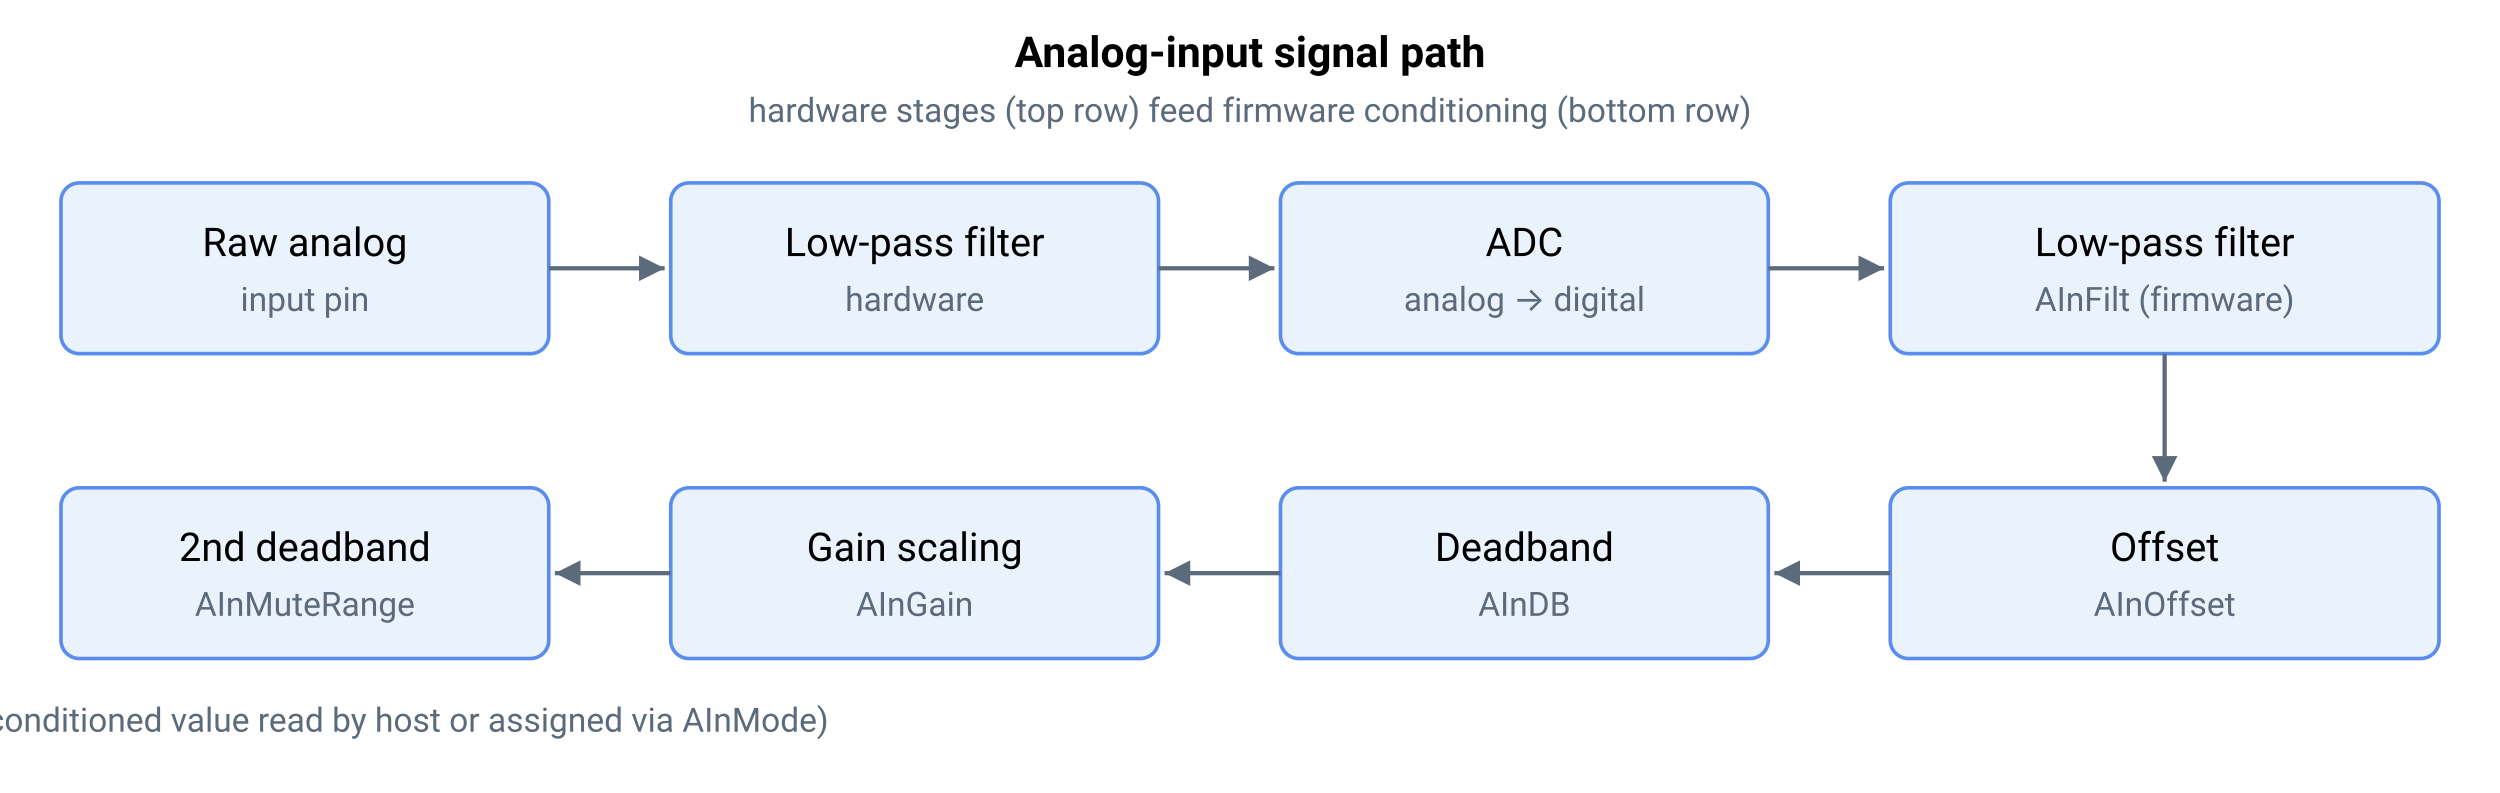
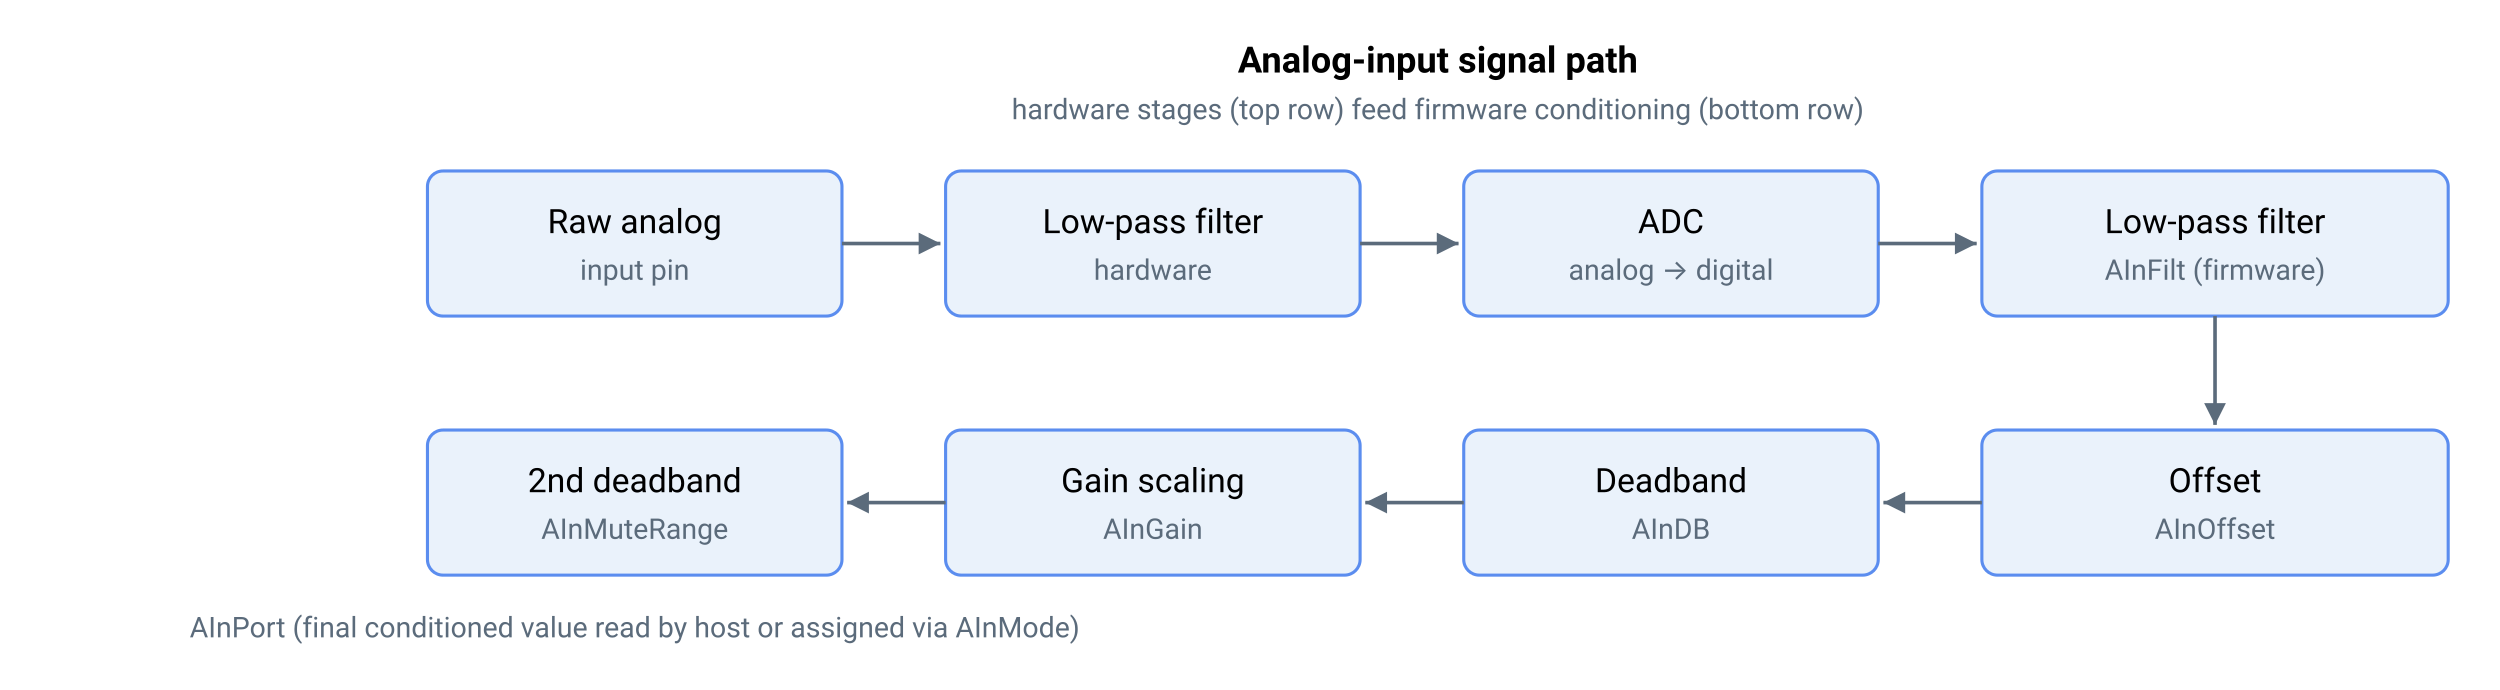
- <svg xmlns="http://www.w3.org/2000/svg" width="820" height="260" viewBox="0 0 820 260" role="img" aria-label="Analog input signal path: raw analog goes through a hardware low-pass filter and the ADC, then through firmware filter (AInFilt), offset (AInOffset), deadband (AInDB), gain (AInGain), second deadband (AInMuteRange), and finally to AInPort." font-family="-apple-system,Segoe UI,Roboto,sans-serif" font-size="13">
+ <svg xmlns="http://www.w3.org/2000/svg" width="965" height="266" viewBox="-145 -6 965 266" role="img" aria-label="Analog input signal path: raw analog goes through a hardware low-pass filter and the ADC, then through firmware filter (AInFilt), offset (AInOffset), deadband (AInDB), gain (AInGain), second deadband (AInMuteRange), and finally to AInPort." font-family="-apple-system,Segoe UI,Roboto,sans-serif" font-size="13">
  <defs>
    <marker id="arrow" markerWidth="8" markerHeight="8" refX="6" refY="3" orient="auto">
      <path d="M0,0 L6,3 L0,6 Z" fill="#5b6b7b" />
    </marker>
  </defs>
  <text x="410" y="22" text-anchor="middle" font-size="14" font-weight="bold">Analog-input signal path</text>
  <text x="410" y="40" text-anchor="middle" font-size="11" fill="#5b6b7b">hardware stages (top row) feed firmware conditioning (bottom row)</text>
  <rect x="20" y="60" width="160" height="56" rx="6" fill="#eaf2fb" stroke="#5b8def" stroke-width="1.2" />
  <text x="100" y="84" text-anchor="middle">Raw analog</text>
  <text x="100" y="102" text-anchor="middle" font-size="11" fill="#5b6b7b">input pin</text>
  <rect x="220" y="60" width="160" height="56" rx="6" fill="#eaf2fb" stroke="#5b8def" stroke-width="1.2" />
  <text x="300" y="84" text-anchor="middle">Low-pass filter</text>
  <text x="300" y="102" text-anchor="middle" font-size="11" fill="#5b6b7b">hardware</text>
  <rect x="420" y="60" width="160" height="56" rx="6" fill="#eaf2fb" stroke="#5b8def" stroke-width="1.2" />
  <text x="500" y="84" text-anchor="middle">ADC</text>
  <text x="500" y="102" text-anchor="middle" font-size="11" fill="#5b6b7b">analog → digital</text>
  <rect x="620" y="60" width="180" height="56" rx="6" fill="#eaf2fb" stroke="#5b8def" stroke-width="1.2" />
  <text x="710" y="84" text-anchor="middle">Low-pass filter</text>
  <text x="710" y="102" text-anchor="middle" font-size="11" fill="#5b6b7b">AInFilt (firmware)</text>
  <line x1="180" y1="88" x2="218" y2="88" stroke="#5b6b7b" stroke-width="1.4" marker-end="url(#arrow)" />
  <line x1="380" y1="88" x2="418" y2="88" stroke="#5b6b7b" stroke-width="1.4" marker-end="url(#arrow)" />
  <line x1="580" y1="88" x2="618" y2="88" stroke="#5b6b7b" stroke-width="1.4" marker-end="url(#arrow)" />
  <line x1="710" y1="116" x2="710" y2="158" stroke="#5b6b7b" stroke-width="1.4" marker-end="url(#arrow)" />
  <rect x="620" y="160" width="180" height="56" rx="6" fill="#eaf2fb" stroke="#5b8def" stroke-width="1.2" />
  <text x="710" y="184" text-anchor="middle">Offset</text>
  <text x="710" y="202" text-anchor="middle" font-size="11" fill="#5b6b7b">AInOffset</text>
  <rect x="420" y="160" width="160" height="56" rx="6" fill="#eaf2fb" stroke="#5b8def" stroke-width="1.2" />
  <text x="500" y="184" text-anchor="middle">Deadband</text>
  <text x="500" y="202" text-anchor="middle" font-size="11" fill="#5b6b7b">AInDB</text>
  <rect x="220" y="160" width="160" height="56" rx="6" fill="#eaf2fb" stroke="#5b8def" stroke-width="1.2" />
  <text x="300" y="184" text-anchor="middle">Gain scaling</text>
  <text x="300" y="202" text-anchor="middle" font-size="11" fill="#5b6b7b">AInGain</text>
  <rect x="20" y="160" width="160" height="56" rx="6" fill="#eaf2fb" stroke="#5b8def" stroke-width="1.2" />
  <text x="100" y="184" text-anchor="middle">2nd deadband</text>
  <text x="100" y="202" text-anchor="middle" font-size="11" fill="#5b6b7b">AInMuteRange</text>
  <line x1="620" y1="188" x2="582" y2="188" stroke="#5b6b7b" stroke-width="1.4" marker-end="url(#arrow)" />
  <line x1="420" y1="188" x2="382" y2="188" stroke="#5b6b7b" stroke-width="1.4" marker-end="url(#arrow)" />
  <line x1="220" y1="188" x2="182" y2="188" stroke="#5b6b7b" stroke-width="1.4" marker-end="url(#arrow)" />
  <text x="100" y="240" text-anchor="middle" font-size="11" fill="#5b6b7b">AInPort (final conditioned value read by host or assigned via AInMode)</text>
</svg>
